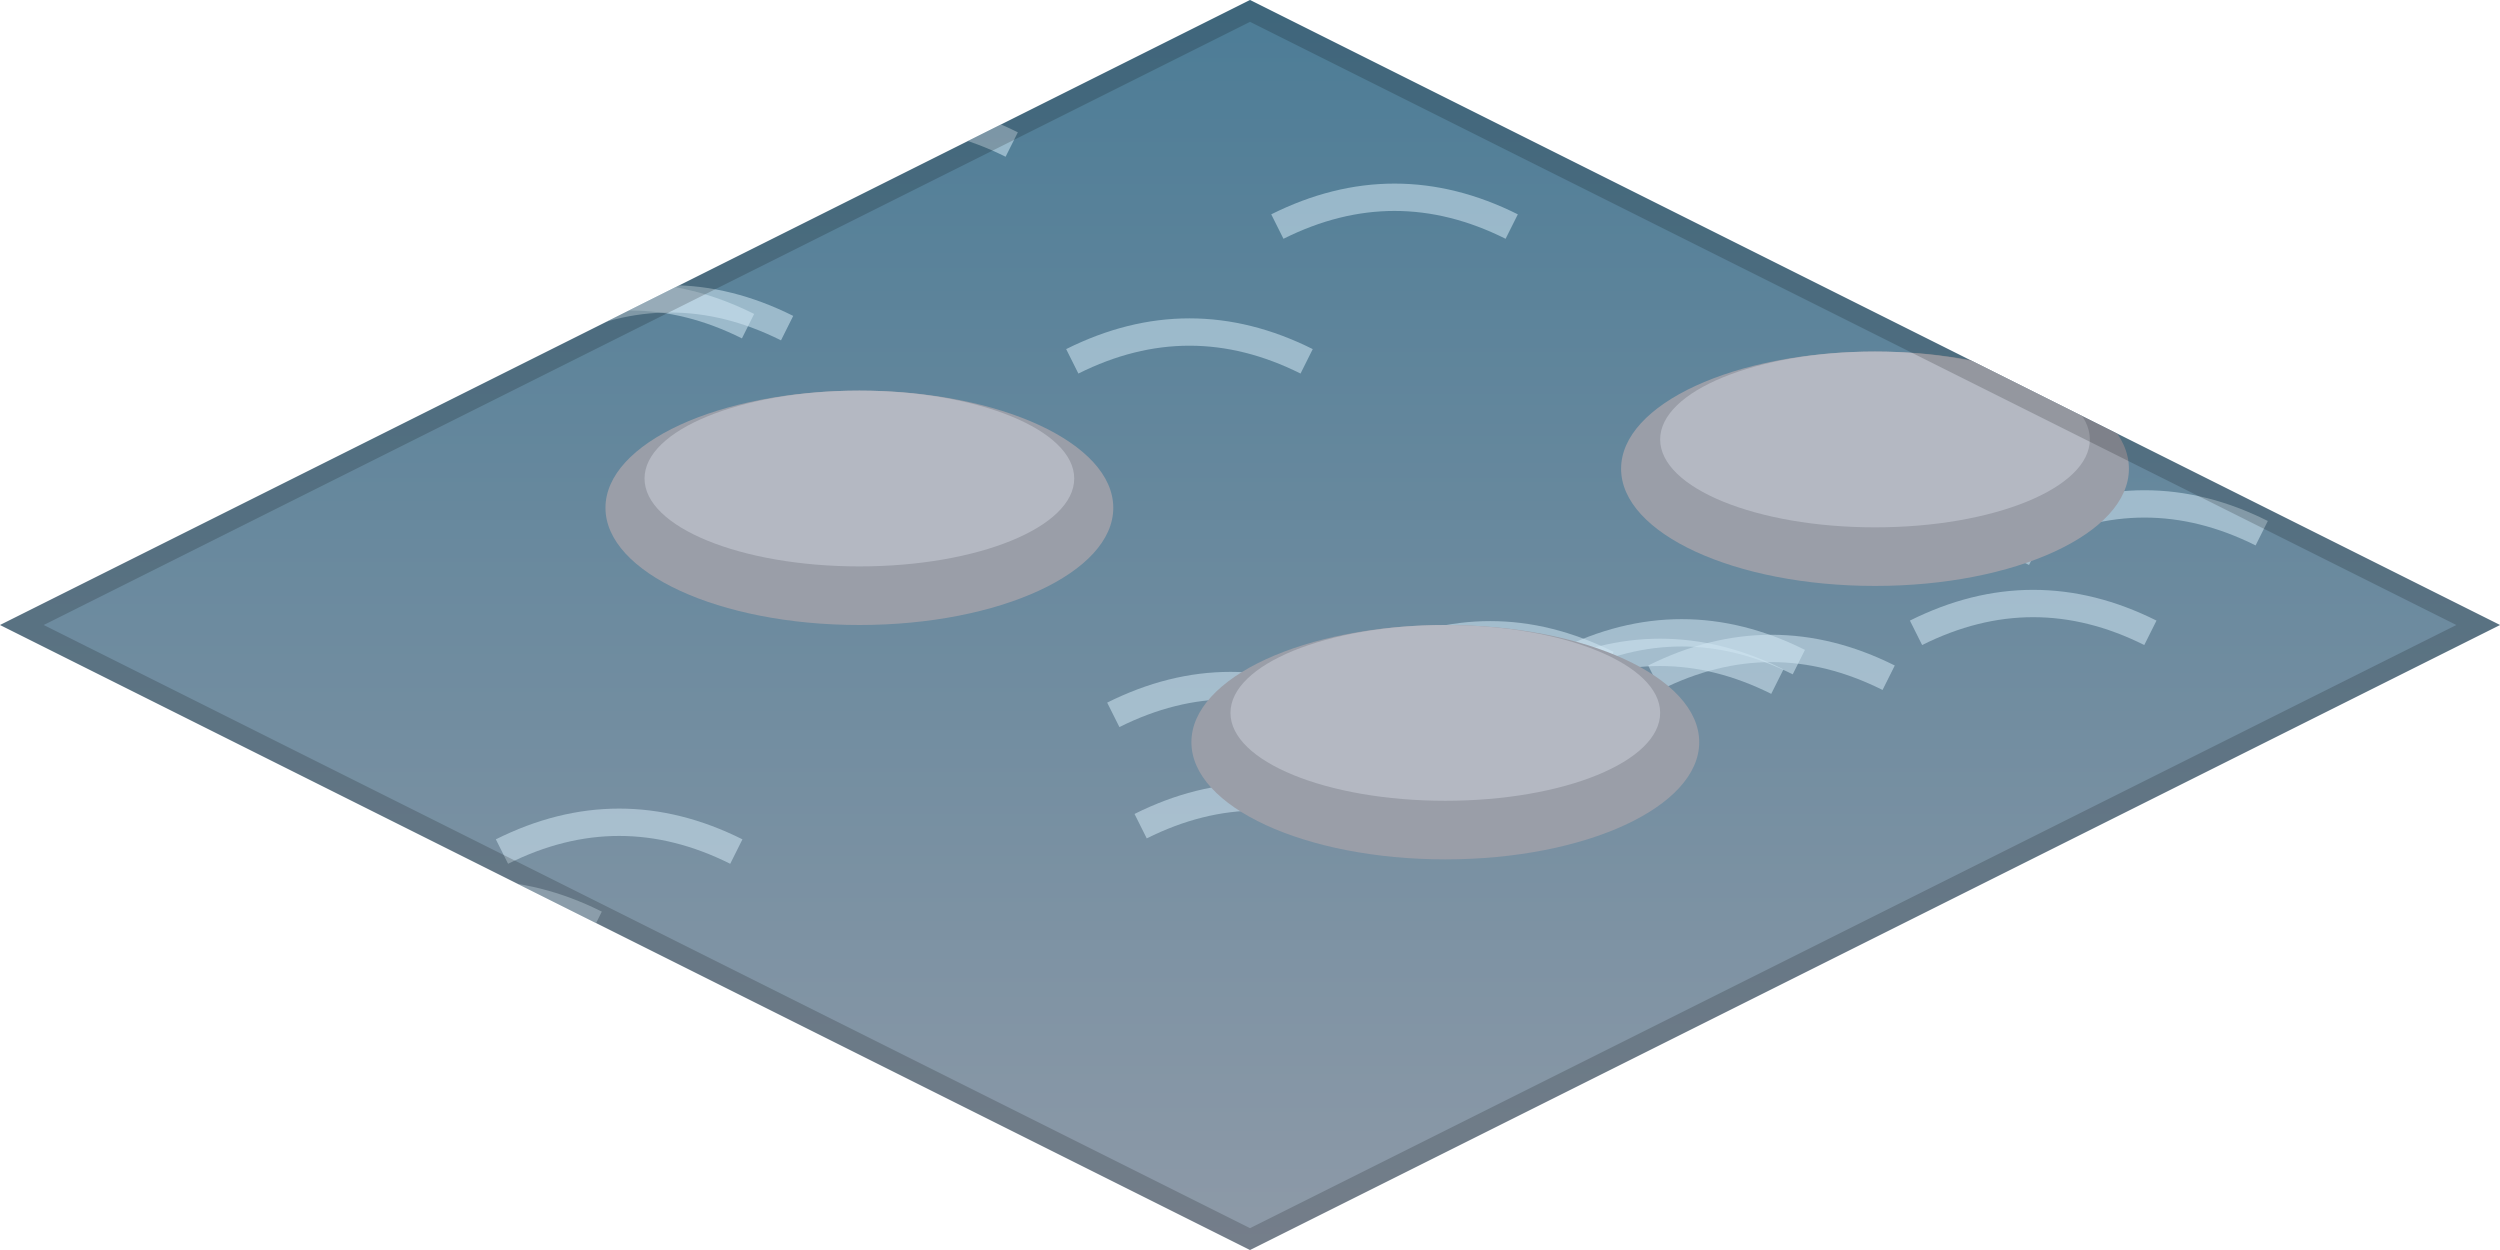
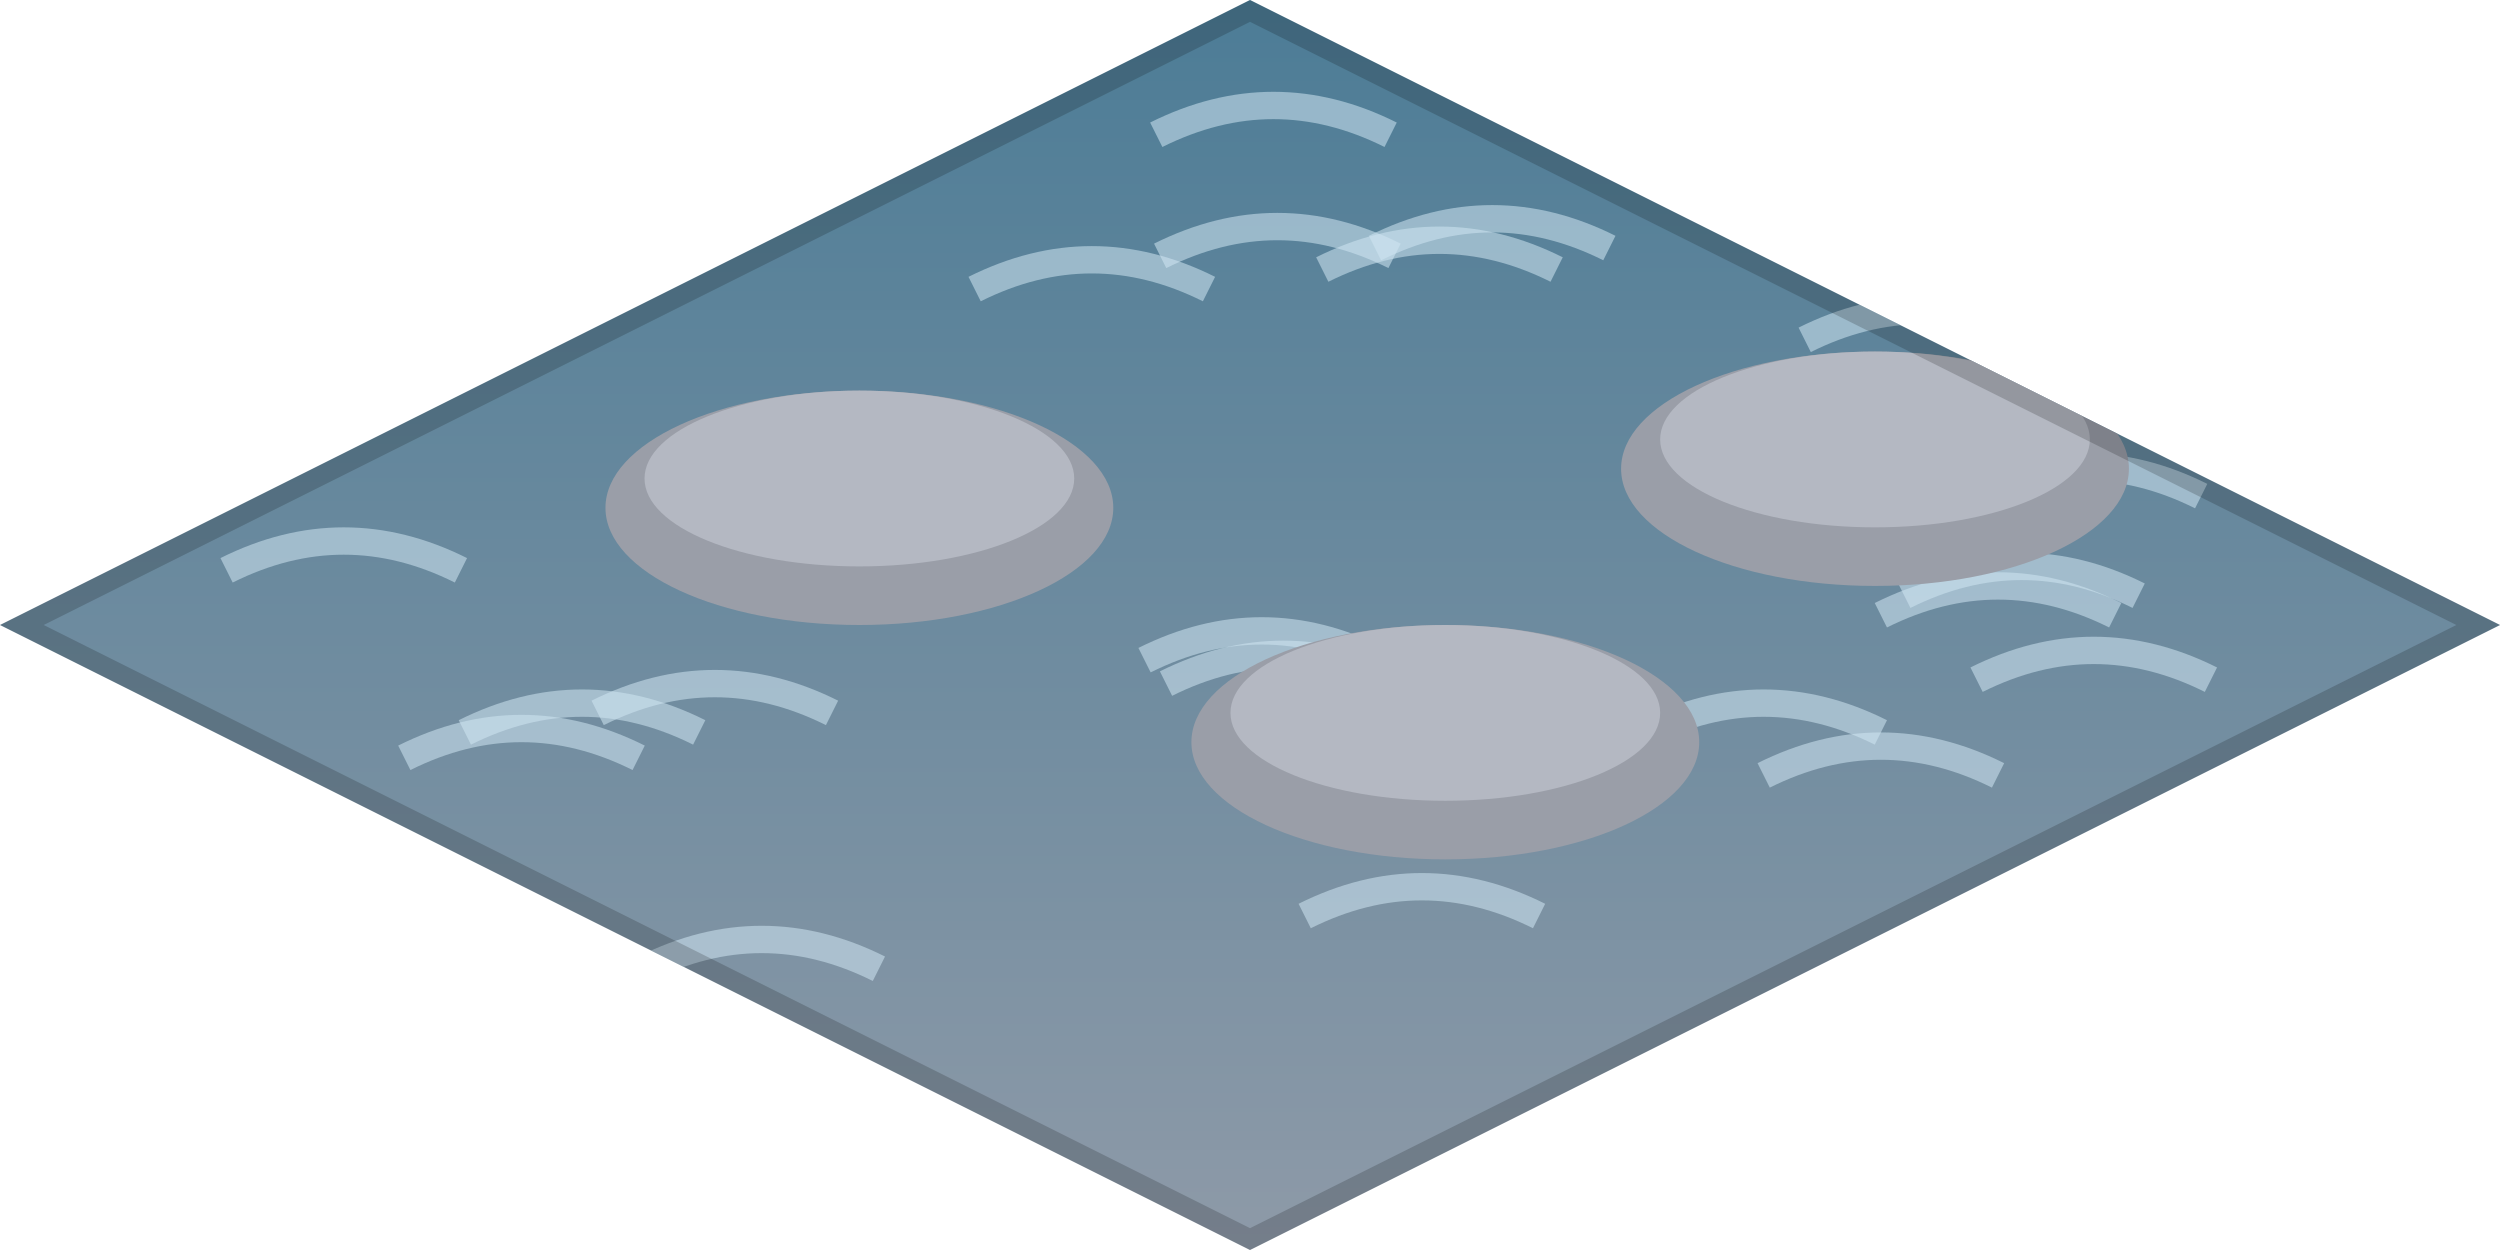
<svg xmlns="http://www.w3.org/2000/svg" width="128" height="64" viewBox="0 0 128 64">
  <defs>
    <linearGradient id="tg" x1="0" y1="0" x2="0" y2="1">
      <stop offset="0" stop-color="#4C7C96" stop-opacity="1" />
      <stop offset="1" stop-color="#8E9AA8" stop-opacity="1" />
    </linearGradient>
    <clipPath id="dia">
      <path d="M64,0 L128,32 L64,64 L0,32 Z" />
    </clipPath>
    <filter id="blur4" x="-50%" y="-50%" width="200%" height="200%">
      <feGaussianBlur stdDeviation="4" />
    </filter>
    <filter id="blur2" x="-50%" y="-50%" width="200%" height="200%">
      <feGaussianBlur stdDeviation="2" />
    </filter>
    <filter id="blur8" x="-80%" y="-80%" width="260%" height="260%">
      <feGaussianBlur stdDeviation="8" />
    </filter>
  </defs>
  <g clip-path="url(#dia)">
    <rect width="128" height="64" fill="url(#tg)" />
-     <path d="M84.7,34.7 q6,-3 12,0" stroke="#CFE6F2" stroke-width="1.4" fill="none" opacity=".55" />
-     <path d="M93.5,27.2 q6,-3 12,0" stroke="#CFE6F2" stroke-width="1.4" fill="none" opacity=".55" />
-     <path d="M95.6,14.1 q6,-3 12,0" stroke="#CFE6F2" stroke-width="1.4" fill="none" opacity=".55" />
-     <path d="M104.4,52.8 q6,-3 12,0" stroke="#CFE6F2" stroke-width="1.4" fill="none" opacity=".55" />
-     <path d="M79.0,34.9 q6,-3 12,0" stroke="#CFE6F2" stroke-width="1.4" fill="none" opacity=".55" />
-     <path d="M25.7,43.6 q6,-3 12,0" stroke="#CFE6F2" stroke-width="1.4" fill="none" opacity=".55" />
-     <path d="M106.0,57.0 q6,-3 12,0" stroke="#CFE6F2" stroke-width="1.4" fill="none" opacity=".55" />
-     <path d="M54.9,18.5 q6,-3 12,0" stroke="#CFE6F2" stroke-width="1.4" fill="none" opacity=".55" />
-     <path d="M98.1,32.4 q6,-3 12,0" stroke="#CFE6F2" stroke-width="1.4" fill="none" opacity=".55" />
-     <path d="M57.0,36.6 q6,-3 12,0" stroke="#CFE6F2" stroke-width="1.4" fill="none" opacity=".55" />
-     <path d="M18.5,47.3 q6,-3 12,0" stroke="#CFE6F2" stroke-width="1.4" fill="none" opacity=".55" />
-     <path d="M103.8,27.3 q6,-3 12,0" stroke="#CFE6F2" stroke-width="1.4" fill="none" opacity=".55" />
-     <path d="M68.7,40.4 q6,-3 12,0" stroke="#CFE6F2" stroke-width="1.4" fill="none" opacity=".55" />
-     <path d="M95.6,52.3 q6,-3 12,0" stroke="#CFE6F2" stroke-width="1.4" fill="none" opacity=".55" />
-     <path d="M80.1,33.9 q6,-3 12,0" stroke="#CFE6F2" stroke-width="1.4" fill="none" opacity=".55" />
-     <path d="M70.3,34.0 q6,-3 12,0" stroke="#CFE6F2" stroke-width="1.4" fill="none" opacity=".55" />
-     <path d="M58.4,42.3 q6,-3 12,0" stroke="#CFE6F2" stroke-width="1.4" fill="none" opacity=".55" />
-     <path d="M39.8,7.4 q6,-3 12,0" stroke="#CFE6F2" stroke-width="1.4" fill="none" opacity=".55" />
-     <path d="M28.3,16.8 q6,-3 12,0" stroke="#CFE6F2" stroke-width="1.4" fill="none" opacity=".55" />
-     <path d="M26.3,16.7 q6,-3 12,0" stroke="#CFE6F2" stroke-width="1.4" fill="none" opacity=".55" />
-     <path d="M24.3,10.0 q6,-3 12,0" stroke="#CFE6F2" stroke-width="1.4" fill="none" opacity=".55" />
-     <path d="M92.2,28.3 q6,-3 12,0" stroke="#CFE6F2" stroke-width="1.4" fill="none" opacity=".55" />
-     <path d="M8.6,19.4 q6,-3 12,0" stroke="#CFE6F2" stroke-width="1.4" fill="none" opacity=".55" />
-     <path d="M65.4,11.6 q6,-3 12,0" stroke="#CFE6F2" stroke-width="1.4" fill="none" opacity=".55" />
-     <path d="M110.5,46.5 q6,-3 12,0" stroke="#CFE6F2" stroke-width="1.4" fill="none" opacity=".55" />
-     <path d="M26.7,7.5 q6,-3 12,0" stroke="#CFE6F2" stroke-width="1.4" fill="none" opacity=".55" />
+     <path d="M49.9,14.8 q6,-3 12,0" stroke="#CFE6F2" stroke-width="1.4" fill="none" opacity=".55" />
+     <path d="M8.4,45.1 q6,-3 12,0" stroke="#CFE6F2" stroke-width="1.4" fill="none" opacity=".55" />
+     <path d="M59.4,13.1 q6,-3 12,0" stroke="#CFE6F2" stroke-width="1.4" fill="none" opacity=".55" />
+     <path d="M33.0,49.6 q6,-3 12,0" stroke="#CFE6F2" stroke-width="1.4" fill="none" opacity=".55" />
+     <path d="M15.2,8.0 q6,-3 12,0" stroke="#CFE6F2" stroke-width="1.4" fill="none" opacity=".55" />
+     <path d="M59.7,35.0 q6,-3 12,0" stroke="#CFE6F2" stroke-width="1.4" fill="none" opacity=".55" />
+     <path d="M30.6,36.5 q6,-3 12,0" stroke="#CFE6F2" stroke-width="1.4" fill="none" opacity=".55" />
+     <path d="M59.2,6.9 q6,-3 12,0" stroke="#CFE6F2" stroke-width="1.4" fill="none" opacity=".55" />
+     <path d="M23.8,37.5 q6,-3 12,0" stroke="#CFE6F2" stroke-width="1.4" fill="none" opacity=".55" />
+     <path d="M90.3,39.7 q6,-3 12,0" stroke="#CFE6F2" stroke-width="1.4" fill="none" opacity=".55" />
+     <path d="M101.2,34.8 q6,-3 12,0" stroke="#CFE6F2" stroke-width="1.4" fill="none" opacity=".55" />
+     <path d="M96.3,31.5 q6,-3 12,0" stroke="#CFE6F2" stroke-width="1.4" fill="none" opacity=".55" />
+     <path d="M84.3,37.5 q6,-3 12,0" stroke="#CFE6F2" stroke-width="1.4" fill="none" opacity=".55" />
+     <path d="M58.6,33.8 q6,-3 12,0" stroke="#CFE6F2" stroke-width="1.4" fill="none" opacity=".55" />
+     <path d="M92.4,17.4 q6,-3 12,0" stroke="#CFE6F2" stroke-width="1.4" fill="none" opacity=".55" />
+     <path d="M97.5,30.5 q6,-3 12,0" stroke="#CFE6F2" stroke-width="1.4" fill="none" opacity=".55" />
+     <path d="M70.4,12.7 q6,-3 12,0" stroke="#CFE6F2" stroke-width="1.4" fill="none" opacity=".55" />
+     <path d="M100.7,25.4 q6,-3 12,0" stroke="#CFE6F2" stroke-width="1.4" fill="none" opacity=".55" />
+     <path d="M69.7,36.9 q6,-3 12,0" stroke="#CFE6F2" stroke-width="1.4" fill="none" opacity=".55" />
+     <path d="M20.7,38.8 q6,-3 12,0" stroke="#CFE6F2" stroke-width="1.4" fill="none" opacity=".55" />
+     <path d="M91.3,9.7 q6,-3 12,0" stroke="#CFE6F2" stroke-width="1.4" fill="none" opacity=".55" />
+     <path d="M67.7,13.8 q6,-3 12,0" stroke="#CFE6F2" stroke-width="1.4" fill="none" opacity=".55" />
+     <path d="M116.0,10.1 q6,-3 12,0" stroke="#CFE6F2" stroke-width="1.4" fill="none" opacity=".55" />
+     <path d="M100.7,50.0 q6,-3 12,0" stroke="#CFE6F2" stroke-width="1.4" fill="none" opacity=".55" />
+     <path d="M66.8,46.9 q6,-3 12,0" stroke="#CFE6F2" stroke-width="1.4" fill="none" opacity=".55" />
+     <path d="M11.6,29.2 q6,-3 12,0" stroke="#CFE6F2" stroke-width="1.4" fill="none" opacity=".55" />
    <ellipse cx="44" cy="26" rx="13" ry="6" fill="#9A9EA8" />
    <ellipse cx="44" cy="24.5" rx="11" ry="4.5" fill="#B4B8C2" />
    <ellipse cx="74" cy="38" rx="13" ry="6" fill="#9A9EA8" />
    <ellipse cx="74" cy="36.5" rx="11" ry="4.5" fill="#B4B8C2" />
    <ellipse cx="96" cy="24" rx="13" ry="6" fill="#9A9EA8" />
    <ellipse cx="96" cy="22.5" rx="11" ry="4.5" fill="#B4B8C2" />
    <path d="M64,0 L128,32 L64,64 L0,32 Z" fill="none" stroke="#000" stroke-width="2" opacity=".18" />
  </g>
</svg>
